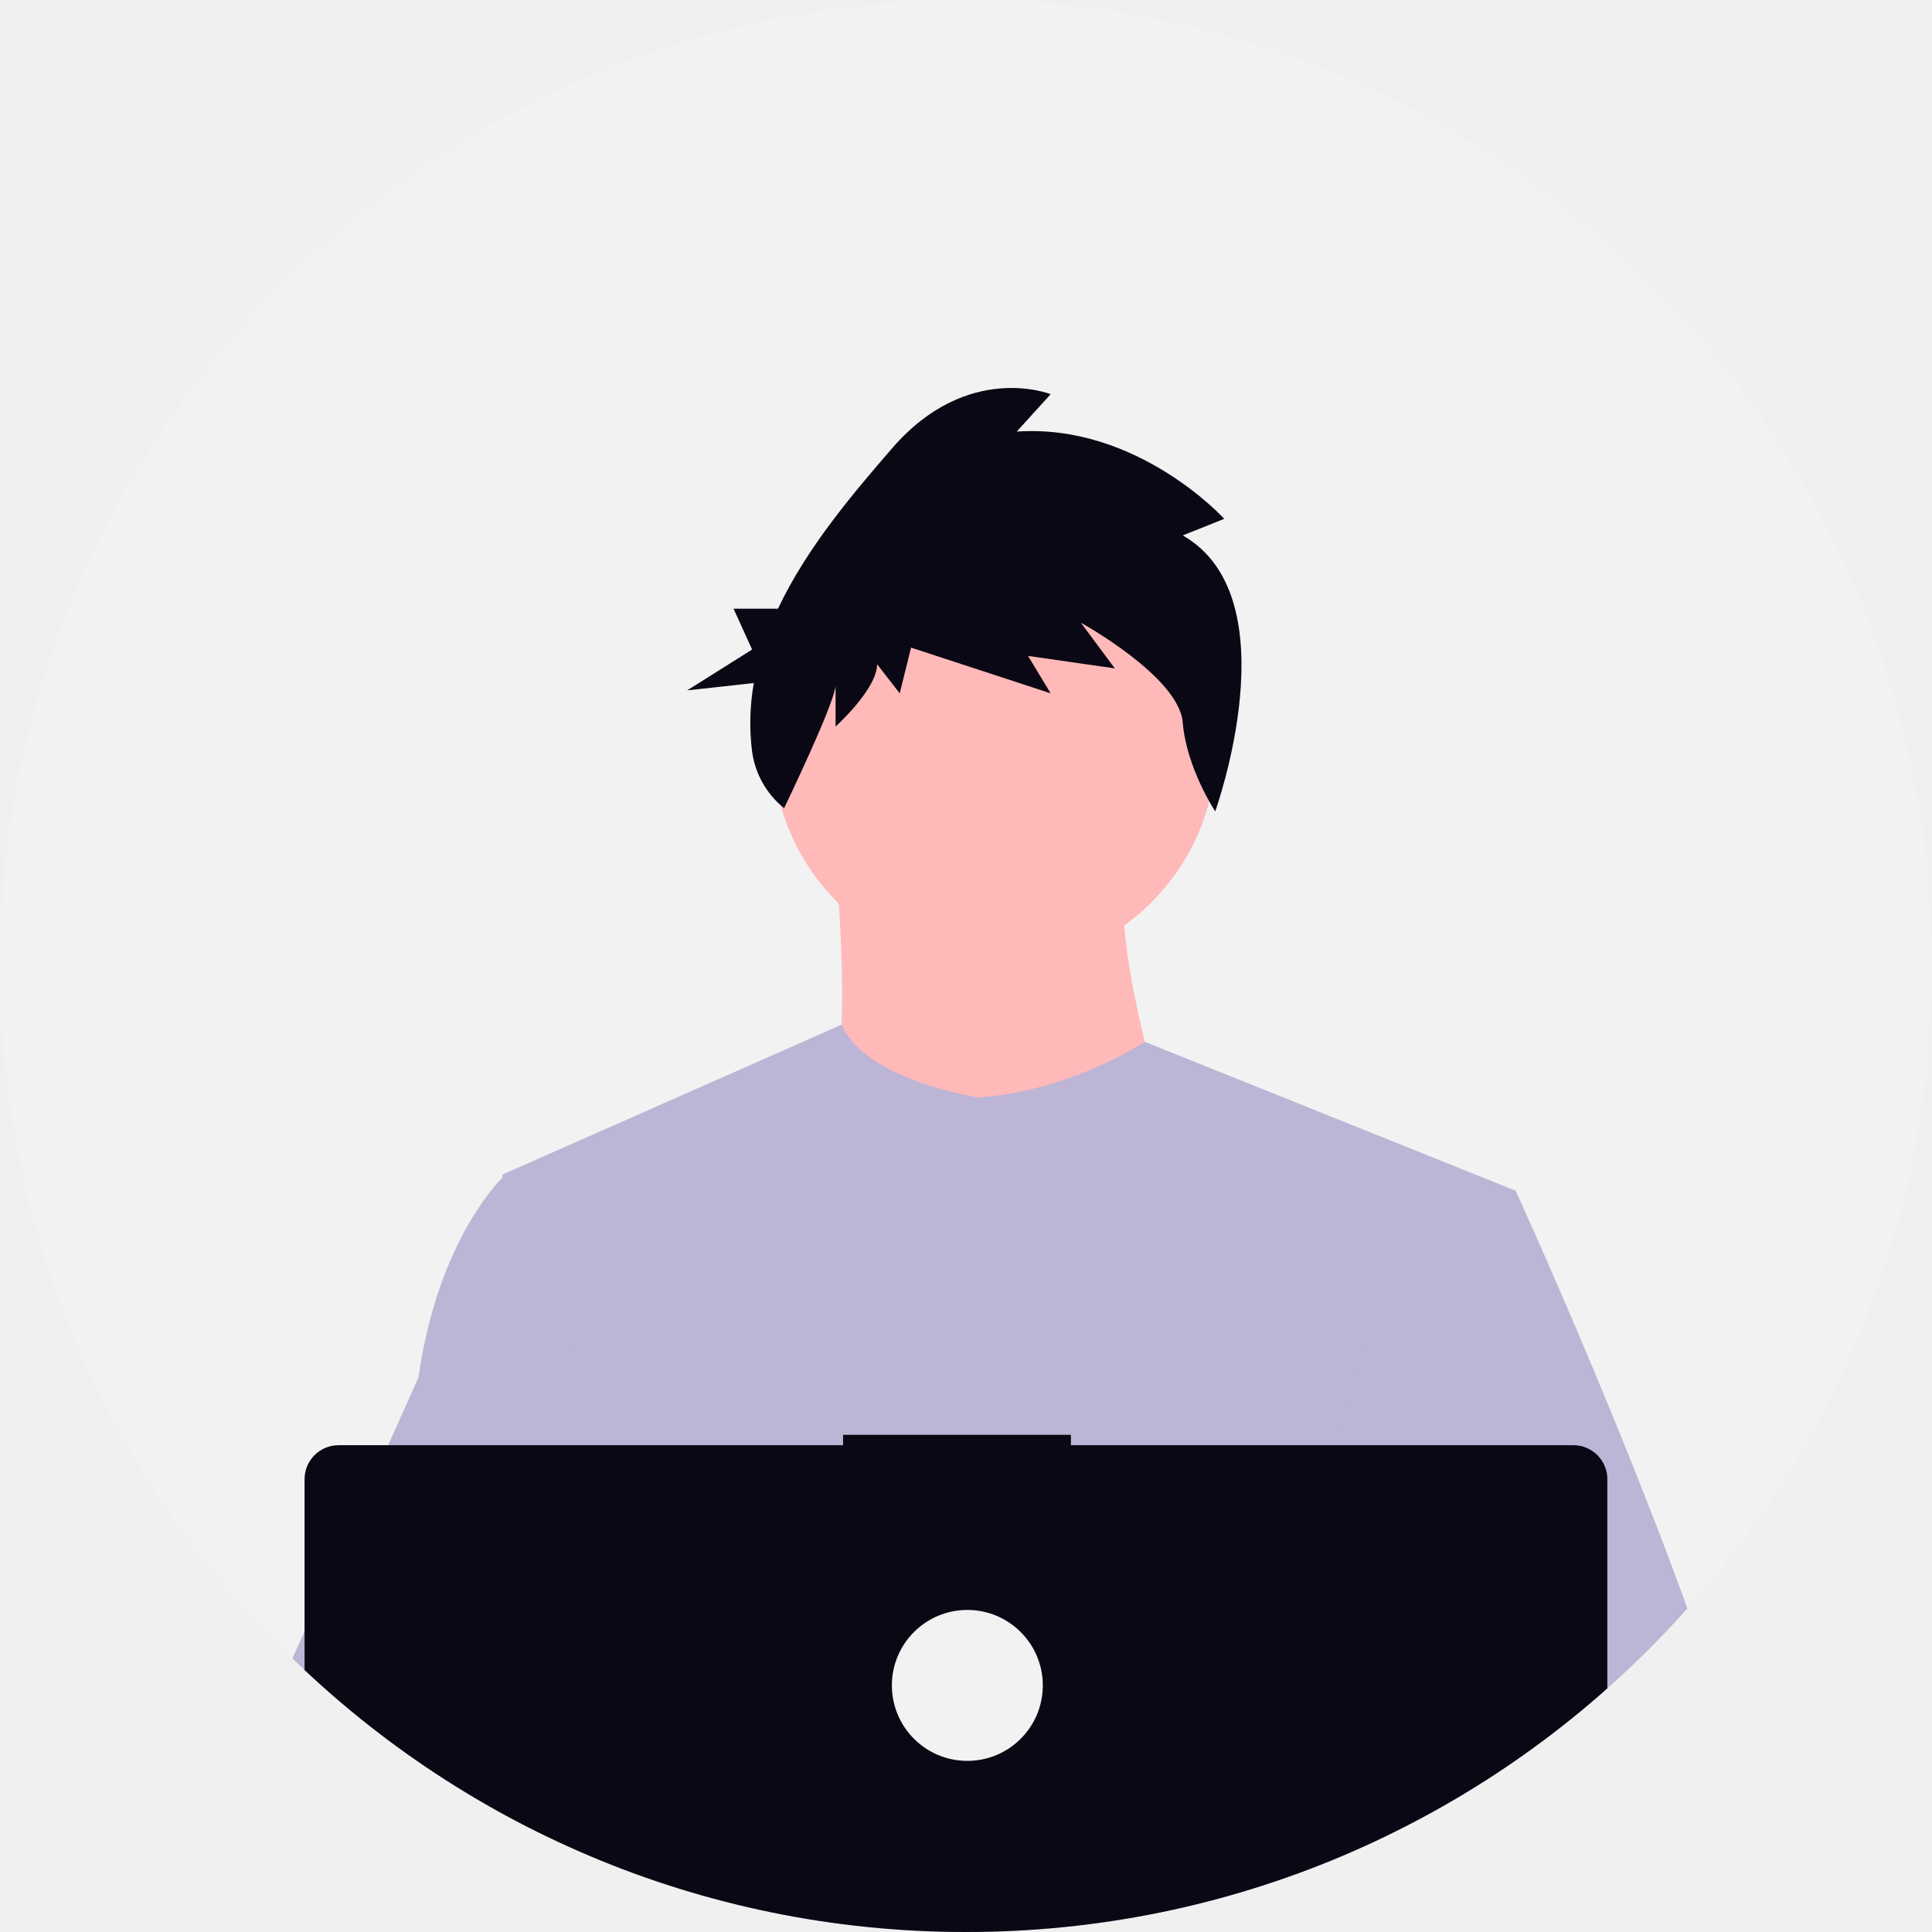
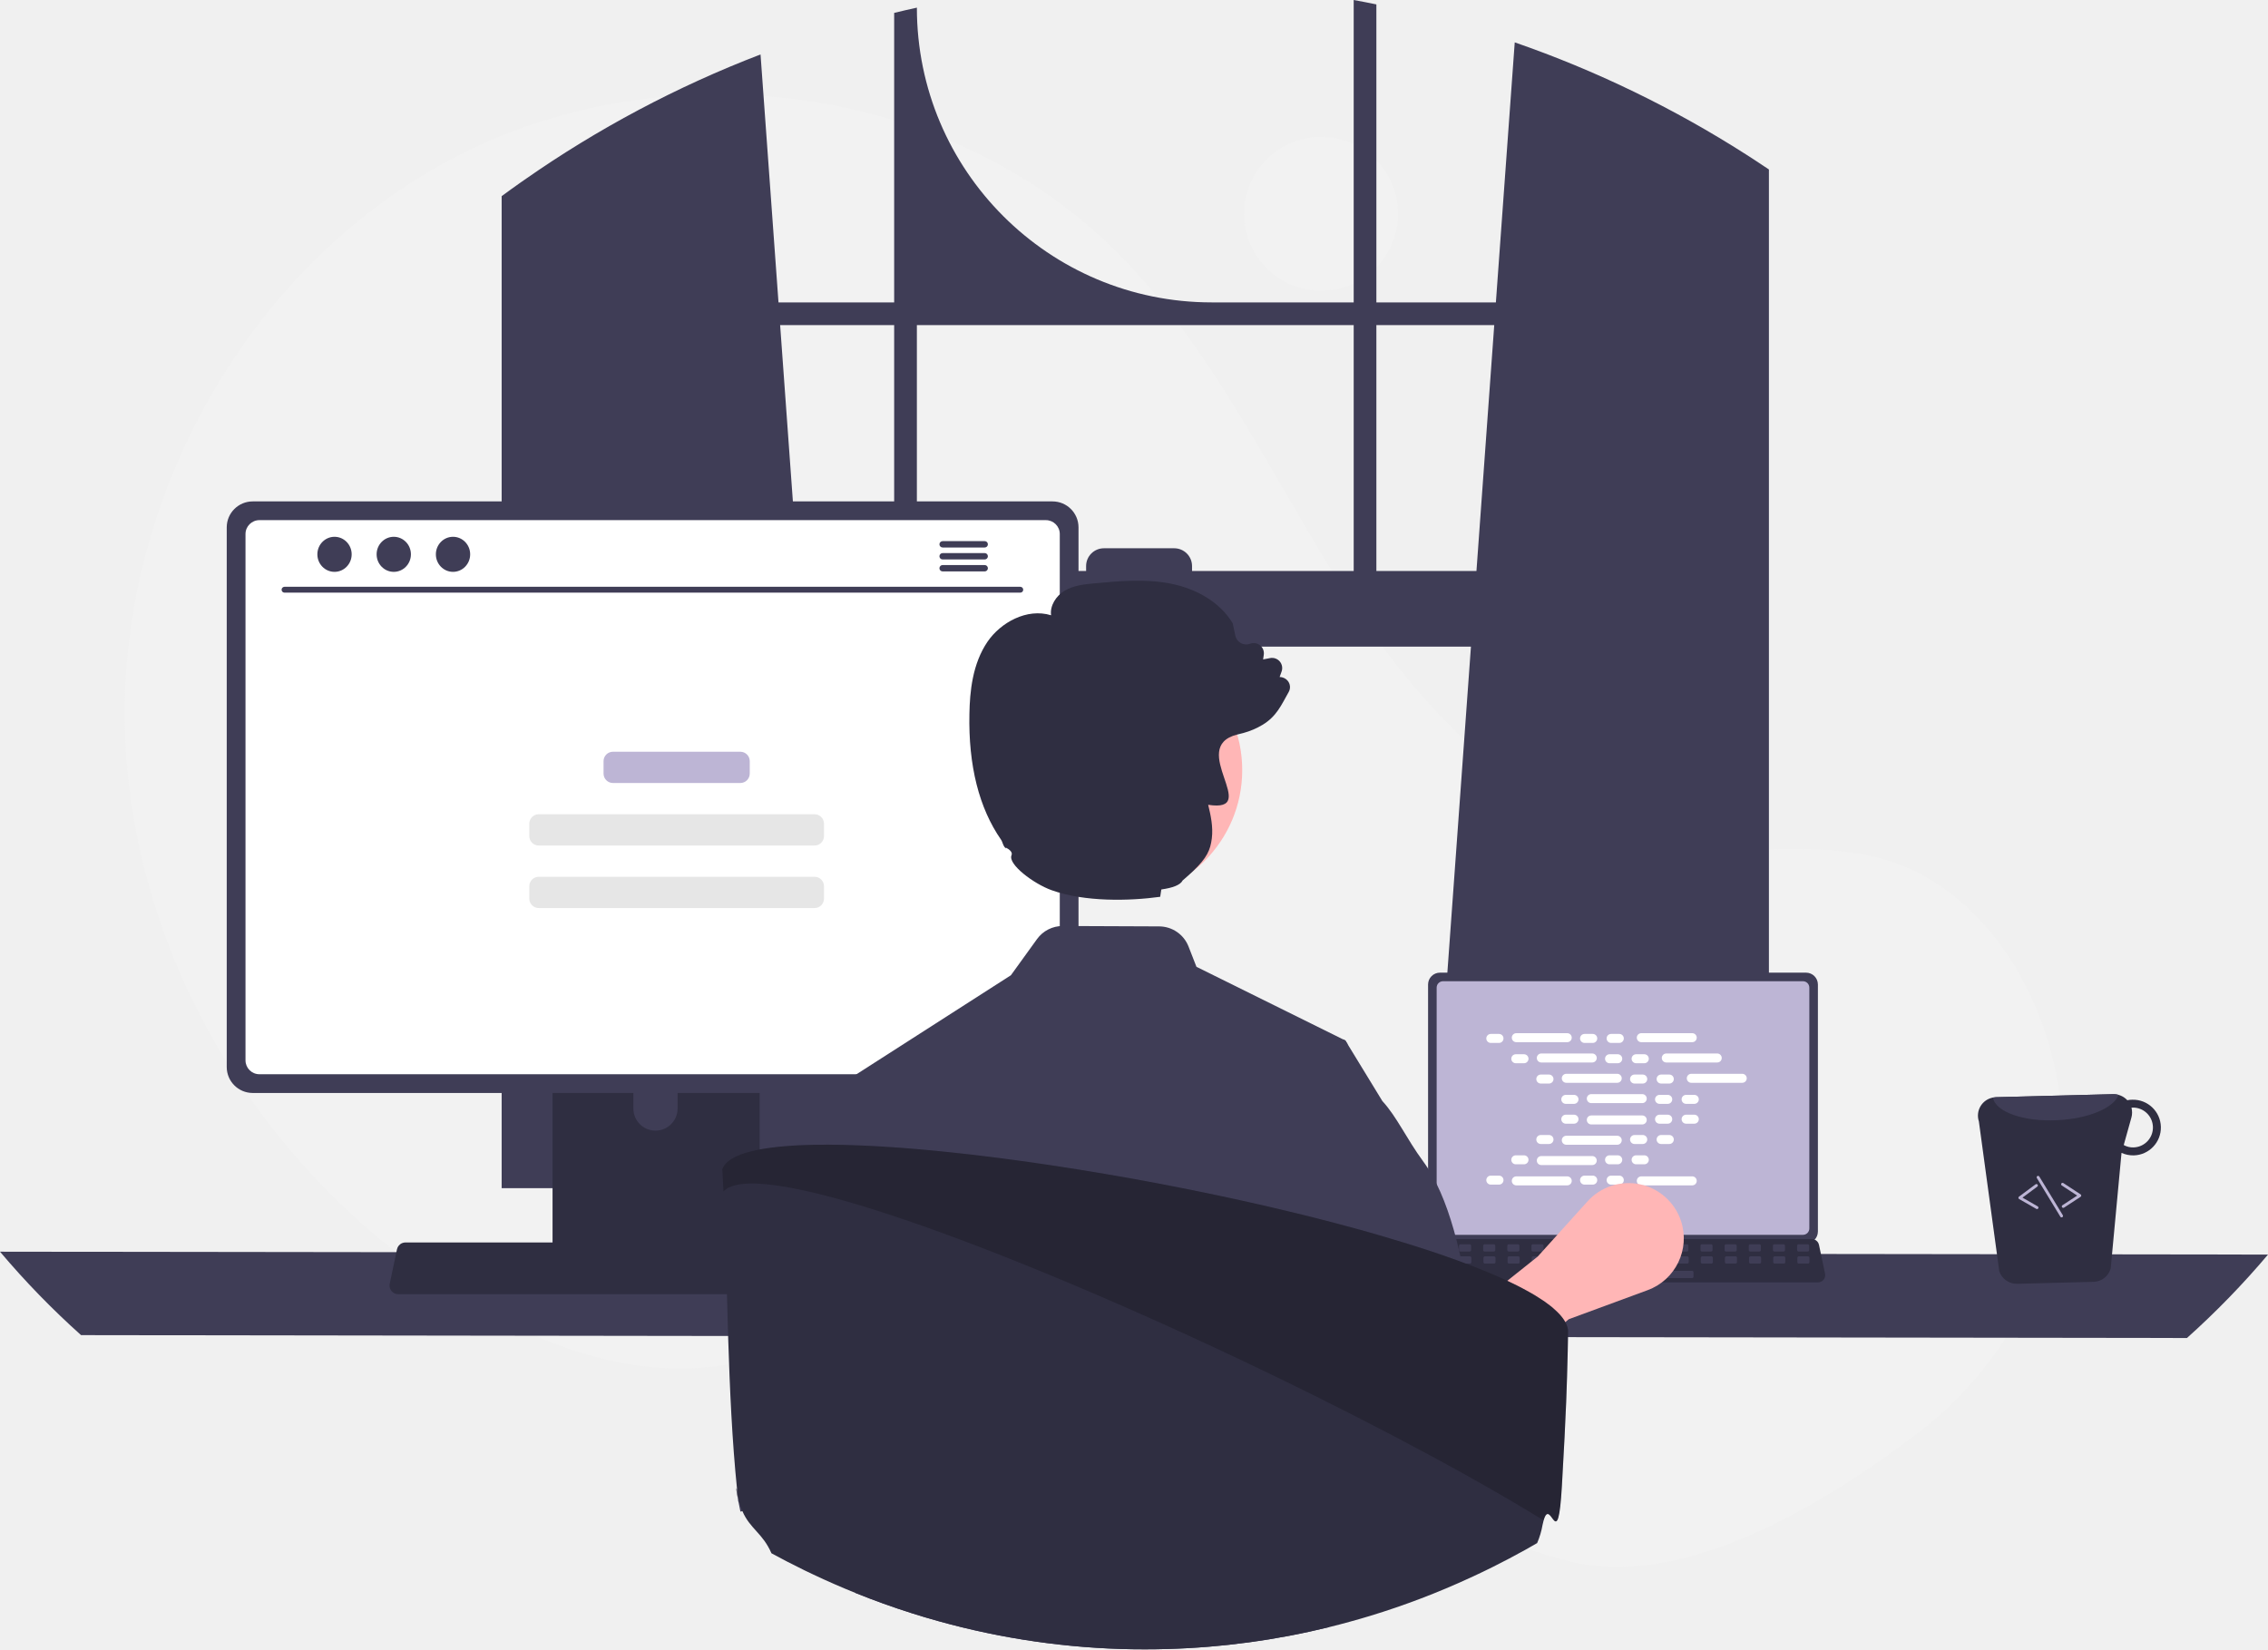
- <svg xmlns="http://www.w3.org/2000/svg" width="640" height="640" viewBox="0 0 640 640" role="img" artist="Katerina Limpitsouni" source="https://undraw.co/">
-   <defs>
-     <clipPath id="a-334">
-       <circle cx="320" cy="320" r="320" transform="translate(626 151)" fill="none" stroke="#707070" stroke-width="1" />
-     </clipPath>
-   </defs>
-   <g transform="translate(-626 -151)">
-     <circle cx="320" cy="320" r="320" transform="translate(626 151)" fill="#f2f2f2" />
-     <g clip-path="url(#a-334)">
-       <path d="M581.722,260.562S595.577,365,574.262,376.728s126.823,12.789,126.823,12.789-33.038-90.588-18.118-118.3Z" transform="translate(318.813 155.394)" fill="#ffb9b9" />
-       <circle cx="73.536" cy="73.536" r="73.536" transform="translate(881.887 324.39)" fill="#ffb9b9" />
-       <path d="M809.257,390.045l-12.32,56.1-26.05,118.69-.78,6.5-8.99,75.25-5.98,49.99-4.01,33.58c-24.38,12.53-42.05,21.18-42.05,21.18s-1.52-7.62-3.97-17.37c-17.11,5.13-48.77,13.64-75.6,15.34,9.77,10.89-141.12-266.12-146.91-303.16-4.66-29.81-8.16-55-8.9-60.36-.1-.7-.15-1.06-.15-1.06l112.43-49.68c7.99,18.53,45.3,24.1,45.3,24.1,30.91-2.13,55.14-18.43,55.14-18.43Z" transform="translate(318.813 155.394)" fill="#BDB5D5" />
-       <path d="M720.129,154.235l13.749-5.5s-28.749-31.651-68.747-28.9l11.25-12.385s-27.5-11.009-52.5,17.89c-13.141,15.191-28.346,33.048-37.825,53.163H571.33l6.146,13.532-21.509,13.532,22.077-2.431a75.616,75.616,0,0,0-.6,22.445,29.041,29.041,0,0,0,10.634,19h0s17.052-35.3,17.052-40.8v13.761S618.88,205.157,618.88,196.9l7.5,9.633,3.75-15.137,46.248,15.137-7.5-12.385,28.749,4.128-11.25-15.137s32.5,17.89,33.749,33.027,10.762,29.481,10.762,29.481S756.378,174.877,720.129,154.235Z" transform="translate(297.666 174.133)" fill="#090814" />
-       <path d="M889.187,647.955c-7.49,8.12-26.05,20.35-48.55,33.59-8.37,4.92-17.28,9.99-26.37,15.03-21.69,12.03-44.4,23.95-63.14,33.58-24.38,12.53-42.05,21.18-42.05,21.18s-1.52-7.62-3.97-17.37c-3.28-13.05-8.22-29.92-13.37-37.39-.18-.26-.36-.5-.54-.74-1.5-1.97-3.01-3.12-4.5-3.12l74.42-46.13,32.16-19.94-23.17-55.31-29.06-69.38,17.54-55.81,17.63-56.1h33.04s10.94,23.88,24.93,57.18c2.09,4.98,4.25,10.17,6.45,15.53C869.417,532.755,905.3,630.5,889.187,647.955Z" transform="translate(318.813 155.394)" fill="#BDB5D5" />
-       <path d="M556.677,695.915a47.792,47.792,0,0,0-8.1.66c-22.99,3.95-29.77,24.76-31.7,38.7a71.847,71.847,0,0,0-.7,12.86l-20.31-15.62-7.4-5.69c-17.81-6.21-33.68-17.24-47.44-30.25a238.478,238.478,0,0,1-31.95-37.89,334.144,334.144,0,0,1-24.72-42.4,31.184,31.184,0,0,1-.43-26.45l25.15-56.05,36.76-81.92q.4-2.925.89-5.72c7.29-41.8,26.82-60.36,26.82-60.36h14.92l9.98,60.36,12.4,74.99-8.69,28.34-20.08,65.45,19.19,20.84Z" transform="translate(318.813 155.394)" fill="#BDB5D5" />
-       <path d="M828.381,510.145H661.938v-3.431H586.466v3.431H419.337A11.259,11.259,0,0,0,408.079,521.4V749.315a11.259,11.259,0,0,0,11.259,11.259H828.381a11.259,11.259,0,0,0,11.259-11.259V521.4a11.259,11.259,0,0,0-11.259-11.259Z" transform="translate(318.813 119.599)" fill="#090814" />
-       <circle cx="25" cy="25" r="25" transform="translate(921.445 684.314)" fill="#f2f2f2" />
-     </g>
-   </g>
+ <svg xmlns="http://www.w3.org/2000/svg" width="786.82" height="572.258" viewBox="0 0 786.82 572.258" role="img" artist="Katerina Limpitsouni" source="https://undraw.co/">
+   <circle cx="458.321" cy="74.182" r="26.701" fill="#f2f2f2" />
+   <path d="M872.038,661.023c39.688-30.229,58.644-81.025,46.776-129.482q-.442-1.806-.934-3.604c-7.867-28.763-27.332-56.101-55.7-65.291-23.82-7.717-49.82-1.783-74.669-4.851-48.781-6.024-86.601-45.494-113.211-86.819-26.611-41.325-47.062-87.583-82.422-121.724-58.285-56.275-153.362-68.391-225.627-31.76C293.987,254.121,247.955,335.391,249.918,416.386c1.963,80.995,50.046,158.432,119.875,199.517,25.652,15.093,55.321,25.785,84.848,22.044,25.62-3.246,48.899-17.013,74.399-21.1,40.091-6.426,79.927,11.701,114.603,32.824,34.676,21.123,68.17,46.16,107.574,55.952C789.478,715.131,836.881,687.801,872.038,661.023Z" transform="translate(-206.59 -163.8711)" fill="#f2f2f2" />
+   <path d="M815.016,219.191c-.87-.58-1.75-1.13-2.62-1.69a380.24,380.24,0,0,0-80.31-38.93l-6.54,90.22h-41.46v-103.39c-2.61-.54-5.24-1.05-7.87-1.53v104.92H626.946A102.27,102.27,0,0,1,524.676,166.521v-0c-2.64.57-5.26,1.18-7.88,1.83v100.44h-40.13l-6.23-86.03a380.858,380.858,0,0,0-81.94,43.53c-.44.3-.88.61-1.31.91-2.21,1.55-4.39,3.13-6.56,4.73v344.19h118.27l-2.09-28.95-11.5-158.95h231.59l-11.5,158.95-2.09,28.95h116.96v-353.45Q817.656,220.901,815.016,219.191Zm-298.22,142.78h-33.39l-6.17-85.3h39.56Zm159.42,0h-56.08v-1.69a6.18,6.18,0,0,0-6.19-6.18h-24.38a6.178,6.178,0,0,0-6.18,6.18v1.69h-58.71v-85.3h151.54Zm7.87,0v-85.3h40.89l-6.17,85.3Z" transform="translate(-206.59 -163.8711)" fill="#3f3d56" />
+   <path d="M206.59,598.162a289.003,289.003,0,0,0,28.12,28.95l730.58,1a289.003,289.003,0,0,0,28.12-28.95Z" transform="translate(-206.59 -163.8711)" fill="#3f3d56" />
+   <path d="M702.02,505.462v85.704a4.122,4.122,0,0,0,4.119,4.119H833.143a4.122,4.122,0,0,0,4.119-4.119v-85.704a4.124,4.124,0,0,0-4.119-4.115H706.139A4.124,4.124,0,0,0,702.02,505.462Z" transform="translate(-206.59 -163.8711)" fill="#3f3d56" />
+   <path d="M704.999,506.529V590.109a2.205,2.205,0,0,0,2.201,2.201H832.086a2.205,2.205,0,0,0,2.201-2.201V506.529a2.206,2.206,0,0,0-2.201-2.206H707.201A2.206,2.206,0,0,0,704.999,506.529Z" transform="translate(-206.59 -163.8711)" fill="#BDB5D5" />
+   <path d="M699.364,607.881a2.47,2.47,0,0,0,1.943.93H837.299a2.502,2.502,0,0,0,2.446-3.016l-2.111-10.027a2.507,2.507,0,0,0-1.558-1.818,2.425,2.425,0,0,0-.888-.168H703.41a2.424,2.424,0,0,0-.888.168,2.507,2.507,0,0,0-1.558,1.818l-2.111,10.027A2.501,2.501,0,0,0,699.364,607.881Z" transform="translate(-206.59 -163.8711)" fill="#2f2e41" />
+   <rect x="830.034" y="595.588" width="4.188" height="2.513" rx="0.488" transform="translate(1457.666 1029.819) rotate(-180)" fill="#3f3d56" />
+   <rect x="821.657" y="595.588" width="4.188" height="2.513" rx="0.488" transform="translate(1440.912 1029.819) rotate(-180)" fill="#3f3d56" />
+   <rect x="813.28" y="595.588" width="4.188" height="2.513" rx="0.488" transform="translate(1424.158 1029.819) rotate(-180)" fill="#3f3d56" />
+   <rect x="804.903" y="595.588" width="4.188" height="2.513" rx="0.488" transform="translate(1407.404 1029.819) rotate(-180)" fill="#3f3d56" />
+   <rect x="796.526" y="595.588" width="4.188" height="2.513" rx="0.488" transform="translate(1390.65 1029.819) rotate(-180)" fill="#3f3d56" />
+   <rect x="788.149" y="595.588" width="4.188" height="2.513" rx="0.488" transform="translate(1373.896 1029.819) rotate(-180)" fill="#3f3d56" />
+   <rect x="779.772" y="595.588" width="4.188" height="2.513" rx="0.488" transform="translate(1357.142 1029.819) rotate(-180)" fill="#3f3d56" />
+   <rect x="771.395" y="595.588" width="4.188" height="2.513" rx="0.488" transform="translate(1340.388 1029.819) rotate(-180)" fill="#3f3d56" />
+   <rect x="763.018" y="595.588" width="4.188" height="2.513" rx="0.488" transform="translate(1323.634 1029.819) rotate(-180)" fill="#3f3d56" />
+   <rect x="754.641" y="595.588" width="4.188" height="2.513" rx="0.488" transform="translate(1306.88 1029.819) rotate(-180)" fill="#3f3d56" />
+   <rect x="746.264" y="595.588" width="4.188" height="2.513" rx="0.488" transform="translate(1290.126 1029.819) rotate(-180)" fill="#3f3d56" />
+   <rect x="737.887" y="595.588" width="4.188" height="2.513" rx="0.488" transform="translate(1273.372 1029.819) rotate(-180)" fill="#3f3d56" />
+   <rect x="729.51" y="595.588" width="4.188" height="2.513" rx="0.488" transform="translate(1256.618 1029.819) rotate(-180)" fill="#3f3d56" />
+   <rect x="721.133" y="595.588" width="4.188" height="2.513" rx="0.488" transform="translate(1239.865 1029.819) rotate(-180)" fill="#3f3d56" />
+   <rect x="712.756" y="595.588" width="4.188" height="2.513" rx="0.488" transform="translate(1223.111 1029.819) rotate(-180)" fill="#3f3d56" />
+   <rect x="704.379" y="595.588" width="4.188" height="2.513" rx="0.488" transform="translate(1206.357 1029.819) rotate(-180)" fill="#3f3d56" />
+   <rect x="830.133" y="599.777" width="4.188" height="2.513" rx="0.488" transform="translate(1457.864 1038.196) rotate(-180)" fill="#3f3d56" />
+   <rect x="821.756" y="599.777" width="4.188" height="2.513" rx="0.488" transform="translate(1441.11 1038.196) rotate(-180)" fill="#3f3d56" />
+   <rect x="813.379" y="599.777" width="4.188" height="2.513" rx="0.488" transform="translate(1424.356 1038.196) rotate(-180)" fill="#3f3d56" />
+   <rect x="805.002" y="599.777" width="4.188" height="2.513" rx="0.488" transform="translate(1407.602 1038.196) rotate(-180)" fill="#3f3d56" />
+   <rect x="796.625" y="599.777" width="4.188" height="2.513" rx="0.488" transform="translate(1390.848 1038.196) rotate(-180)" fill="#3f3d56" />
+   <rect x="788.248" y="599.777" width="4.188" height="2.513" rx="0.488" transform="translate(1374.094 1038.196) rotate(-180)" fill="#3f3d56" />
+   <rect x="779.871" y="599.777" width="4.188" height="2.513" rx="0.488" transform="translate(1357.34 1038.196) rotate(-180)" fill="#3f3d56" />
+   <rect x="771.494" y="599.777" width="4.188" height="2.513" rx="0.488" transform="translate(1340.586 1038.196) rotate(-180)" fill="#3f3d56" />
+   <rect x="763.117" y="599.777" width="4.188" height="2.513" rx="0.488" transform="translate(1323.832 1038.196) rotate(-180)" fill="#3f3d56" />
+   <rect x="754.74" y="599.777" width="4.188" height="2.513" rx="0.488" transform="translate(1307.078 1038.196) rotate(-180)" fill="#3f3d56" />
+   <rect x="746.363" y="599.777" width="4.188" height="2.513" rx="0.488" transform="translate(1290.324 1038.196) rotate(-180)" fill="#3f3d56" />
+   <rect x="737.986" y="599.777" width="4.188" height="2.513" rx="0.488" transform="translate(1273.57 1038.196) rotate(-180)" fill="#3f3d56" />
+   <rect x="729.609" y="599.777" width="4.188" height="2.513" rx="0.488" transform="translate(1256.816 1038.196) rotate(-180)" fill="#3f3d56" />
+   <rect x="721.232" y="599.777" width="4.188" height="2.513" rx="0.488" transform="translate(1240.062 1038.196) rotate(-180)" fill="#3f3d56" />
+   <rect x="712.855" y="599.777" width="4.188" height="2.513" rx="0.488" transform="translate(1223.309 1038.196) rotate(-180)" fill="#3f3d56" />
+   <rect x="704.478" y="599.777" width="4.188" height="2.513" rx="0.488" transform="translate(1206.555 1038.196) rotate(-180)" fill="#3f3d56" />
+   <rect x="760.604" y="604.803" width="33.508" height="2.513" rx="0.488" transform="translate(1348.126 1048.248) rotate(-180)" fill="#3f3d56" />
+   <rect x="515.631" y="358.737" width="5.966" height="3.122" rx="1.561" fill="#fff" />
+   <rect x="548.154" y="358.737" width="5.966" height="3.122" rx="1.561" fill="#fff" />
+   <rect x="557.369" y="358.737" width="5.966" height="3.122" rx="1.561" fill="#fff" />
+   <rect x="524.477" y="358.477" width="20.796" height="3.122" rx="1.561" fill="#fff" />
+   <rect x="567.841" y="358.477" width="20.796" height="3.122" rx="1.561" fill="#fff" />
+   <rect x="524.304" y="365.784" width="5.966" height="3.122" rx="1.561" fill="#fff" />
+   <rect x="556.827" y="365.784" width="5.966" height="3.122" rx="1.561" fill="#fff" />
+   <rect x="566.042" y="365.784" width="5.966" height="3.122" rx="1.561" fill="#fff" />
+   <rect x="533.15" y="365.523" width="20.796" height="3.122" rx="1.561" fill="#fff" />
+   <rect x="576.514" y="365.523" width="20.796" height="3.122" rx="1.561" fill="#fff" />
+   <rect x="532.977" y="372.83" width="5.966" height="3.122" rx="1.561" fill="#fff" />
+   <rect x="565.5" y="372.83" width="5.966" height="3.122" rx="1.561" fill="#fff" />
+   <rect x="574.715" y="372.83" width="5.966" height="3.122" rx="1.561" fill="#fff" />
+   <rect x="541.823" y="372.57" width="20.796" height="3.122" rx="1.561" fill="#fff" />
+   <rect x="585.187" y="372.57" width="20.796" height="3.122" rx="1.561" fill="#fff" />
+   <rect x="541.649" y="379.877" width="5.966" height="3.122" rx="1.561" fill="#fff" />
+   <rect x="574.172" y="379.877" width="5.966" height="3.122" rx="1.561" fill="#fff" />
+   <rect x="583.387" y="379.877" width="5.966" height="3.122" rx="1.561" fill="#fff" />
+   <rect x="550.496" y="379.617" width="20.796" height="3.122" rx="1.561" fill="#fff" />
+   <rect x="548.154" y="407.898" width="5.966" height="3.122" rx="1.561" fill="#fff" />
+   <rect x="557.369" y="407.898" width="5.966" height="3.122" rx="1.561" fill="#fff" />
+   <rect x="567.841" y="408.158" width="20.796" height="3.122" rx="1.561" fill="#fff" />
+   <rect x="515.631" y="407.898" width="5.966" height="3.122" rx="1.561" fill="#fff" />
+   <rect x="524.477" y="408.158" width="20.796" height="3.122" rx="1.561" fill="#fff" />
+   <rect x="524.304" y="400.851" width="5.966" height="3.122" rx="1.561" fill="#fff" />
+   <rect x="556.827" y="400.851" width="5.966" height="3.122" rx="1.561" fill="#fff" />
+   <rect x="566.042" y="400.851" width="5.966" height="3.122" rx="1.561" fill="#fff" />
+   <rect x="533.15" y="401.111" width="20.796" height="3.122" rx="1.561" fill="#fff" />
+   <rect x="532.977" y="393.804" width="5.966" height="3.122" rx="1.561" fill="#fff" />
+   <rect x="565.5" y="393.804" width="5.966" height="3.122" rx="1.561" fill="#fff" />
+   <rect x="574.715" y="393.804" width="5.966" height="3.122" rx="1.561" fill="#fff" />
+   <rect x="541.823" y="394.064" width="20.796" height="3.122" rx="1.561" fill="#fff" />
+   <rect x="541.649" y="386.758" width="5.966" height="3.122" rx="1.561" fill="#fff" />
+   <rect x="574.172" y="386.758" width="5.966" height="3.122" rx="1.561" fill="#fff" />
+   <rect x="583.387" y="386.758" width="5.966" height="3.122" rx="1.561" fill="#fff" />
+   <rect x="550.496" y="387.018" width="20.796" height="3.122" rx="1.561" fill="#fff" />
+   <path d="M711.507,654.353l-13.35-21.102,41.902-33.403,17.295-19.161a19.161,19.161,0,0,1,32.418,6.828h0a19.161,19.161,0,0,1-11.57,23.991l-27.349,10.075Z" transform="translate(-206.59 -163.8711)" fill="#ffb6b6" />
+   <path d="M398.28,501.352v102.56h71.85v-102.56a3.448,3.448,0,0,0-2.43-3.3,3.175,3.175,0,0,0-1.03-.16H401.75A3.463,3.463,0,0,0,398.28,501.352Zm28.04,35.24a7.67,7.67,0,0,1,15.34,0v11.9a7.67,7.67,0,0,1-15.34,0Z" transform="translate(-206.59 -163.8711)" fill="#2f2e41" />
+   <path d="M398.06,600.632v9.89a1.946,1.946,0,0,0,1.93,1.94h68.43a1.94,1.94,0,0,0,1.93-1.94v-9.89Z" transform="translate(-206.59 -163.8711)" fill="#3f3d56" />
+   <path d="M285.25,346.832V534.092a9.007,9.007,0,0,0,9,9h277.5a9.007,9.007,0,0,0,9-9V346.832a9.011,9.011,0,0,0-9-8.99H294.25A9.012,9.012,0,0,0,285.25,346.832Z" transform="translate(-206.59 -163.8711)" fill="#3f3d56" />
+   <path d="M291.76,349.162v182.62a4.818,4.818,0,0,0,4.81,4.81H569.44a4.818,4.818,0,0,0,4.81-4.81v-182.62a4.82,4.82,0,0,0-4.81-4.82H296.57A4.821,4.821,0,0,0,291.76,349.162Z" transform="translate(-206.59 -163.8711)" fill="#fff" />
+   <path d="M342.4,611.792a2.948,2.948,0,0,0,2.32,1.11h162.34a2.987,2.987,0,0,0,2.92-3.6l-2.52-11.97a2.993,2.993,0,0,0-1.86-2.17,2.895,2.895,0,0,0-1.06-.2H347.23a2.894,2.894,0,0,0-1.06.2,2.992,2.992,0,0,0-1.86,2.17l-2.52,11.97A2.985,2.985,0,0,0,342.4,611.792Z" transform="translate(-206.59 -163.8711)" fill="#2f2e41" />
+   <path d="M560.585,369.499H305.261a1.016,1.016,0,0,1,0-2.031H560.585a1.016,1.016,0,0,1,0,2.031Z" transform="translate(-206.59 -163.8711)" fill="#3f3d56" />
+   <ellipse cx="116.051" cy="192.33" rx="5.95" ry="6.083" fill="#3f3d56" />
+   <ellipse cx="136.607" cy="192.33" rx="5.95" ry="6.083" fill="#3f3d56" />
+   <ellipse cx="157.163" cy="192.33" rx="5.95" ry="6.083" fill="#3f3d56" />
+   <path d="M548.206,351.622h-14.6a1.105,1.105,0,0,0,0,2.21h14.6a1.105,1.105,0,0,0,0-2.21Z" transform="translate(-206.59 -163.8711)" fill="#3f3d56" />
+   <path d="M548.206,355.772h-14.6a1.105,1.105,0,0,0,0,2.21h14.6a1.105,1.105,0,0,0,0-2.21Z" transform="translate(-206.59 -163.8711)" fill="#3f3d56" />
+   <path d="M548.206,359.922h-14.6a1.105,1.105,0,0,0,0,2.21h14.6a1.105,1.105,0,0,0,0-2.21Z" transform="translate(-206.59 -163.8711)" fill="#3f3d56" />
+   <path d="M900.186,604.972a6.416,6.416,0,0,0,6.183,4.331l26.492-.682a6.329,6.329,0,0,0,5.981-4.657l3.749-40.087a9.794,9.794,0,0,0,4.238.871,9.661,9.661,0,1,0-.485-19.317,8.184,8.184,0,0,0-1.736.181,6.548,6.548,0,0,0-4.874-2.103l-40.751,1.052a5.853,5.853,0,0,0-1.005.125,6.365,6.365,0,0,0-4.873,8.265Zm43.173-43.817,2.668-9.553a6.506,6.506,0,0,0,.02-3.375c.129-0.0.244-.062.373-.062a6.91,6.91,0,0,1,.324,13.817A6.505,6.505,0,0,1,943.359,561.156Z" transform="translate(-206.59 -163.8711)" fill="#2f2e41" />
+   <path d="M897.978,544.686c.868,4.964,10.629,8.454,22.366,7.847,10.793-.497,19.617-4.287,21.234-8.778a6.025,6.025,0,0,0-1.844-.246l-40.751,1.052A5.853,5.853,0,0,0,897.978,544.686Z" transform="translate(-206.59 -163.8711)" fill="#3f3d56" />
+   <path d="M922.494,582.944a.497.497,0,0,0,.151-.066l5.753-3.766a.499.499,0,0,0,0-.836l-5.98-3.917a.5.5,0,1,0-.548.836l5.341,3.498-5.114,3.348a.5.5,0,0,0,.396.903Z" transform="translate(-206.59 -163.8711)" fill="#BDB5D5" />
+   <path d="M913.408,583.363a.5.5,0,0,0,.126-.918l-5.303-3.04,5.126-3.807a.5.5,0,1,0-.596-.802l-5.739,4.263a.5.5,0,0,0,.049.835l5.965,3.42A.5.5,0,0,0,913.408,583.363Z" transform="translate(-206.59 -163.8711)" fill="#BDB5D5" />
+   <path d="M921.922,586.244a.482.482,0,0,0,.137-.058.5.5,0,0,0,.168-.687l-8.155-13.408a.5.5,0,0,0-.854.521l8.155,13.408A.5.5,0,0,0,921.922,586.244Z" transform="translate(-206.59 -163.8711)" fill="#BDB5D5" />
+   <rect x="209.385" y="260.827" width="50.719" height="10.846" rx="3.264" fill="#BDB5D5" />
+   <rect x="183.626" y="282.519" width="102.236" height="10.846" rx="3.264" fill="#e6e6e6" />
+   <rect x="183.626" y="304.21" width="102.236" height="10.846" rx="3.264" fill="#e6e6e6" />
+   <path d="M497.301,540.717l.217.684.011.023,6.525,19.838,7.506,22.861,14.123,42.961.137,6.673v.023l1.049,53.684-2.909,7.278,3.274,11.932s-1.506-18.037-9.582-7.679c-4.574,5.886-9.925,11.91-14.317,17.556q9.6,3.884,19.507,7.027c1.426.456,2.863.89,4.301,1.323q.462.137.924.274a266.863,266.863,0,0,0,67.351,10.826c1.186.034,2.35.057,3.479.08.399.011.787.023,1.175.023,1.278.011,2.544.023,3.822.023q3.867,0,7.7-.114a266.853,266.853,0,0,0,56.091-7.586c-.125-7.586-.468-16.45-.958-25.918-.228-4.643-5.35-9.674-5.658-14.533-.217-3.65,4.381-7.084,4.141-10.792-1.551-22.827-3.491-14.064-4.928-30.229q-.222-2.379-.411-4.552c-.924-10.381-1.563-16.872-1.563-16.872l6.137-38.683,9.639-60.734-.742-1.221-.833-.411-50.844-25.165-2.761-7.073a10.979,10.979,0,0,0-10.141-6.947l-33.493-.137a10.931,10.931,0,0,0-8.909,4.529l-9.069,12.56Z" transform="translate(-206.59 -163.8711)" fill="#3f3d56" />
+   <path d="M533.407,617.525,525.82,633.758l-5.179,11.088-8.909,46.646-4.46,4.734L503.45,679.467l-39.998,8.881c-1.312-7.29-.351.247-1.161-7.75.228-.228.468-.456.707-.685.639-.593,1.175-1.152,1.164-1.688-.456-27.584.913-74.526,12.343-102.966a60.053,60.053,0,0,1,7.027-13.107c.228-.308.445-.616.662-.924,5.27-7.381,8.601-14.647,13.324-19.815v-.011a.53.53,0,0,0,.08-.08.157.157,0,0,0,.046-.034l32.443-17.203,1.392,39.105.992,28.109Z" transform="translate(-206.59 -163.8711)" fill="#3f3d56" />
+   <path d="M650.391,622.135l9.476,20.275,3.307,7.061,8.907,46.642,4.446,4.723,3.83-16.755,1.8-.369,32.459-6.722,9.461,30.046a17.984,17.984,0,0,0-3.261-22.506c-.646-.585-1.184-1.154-1.169-1.692.538-32.443-1.446-91.684-19.367-116.066-5.692-7.738-9.107-15.445-14.076-20.829-.015-.015-.015-.031-.031-.031L674.081,526.114l-.738-1.215-.831-.415Z" transform="translate(-206.59 -163.8711)" fill="#3f3d56" />
+   <circle id="a657ec4b-47ce-4d2a-9c58-81a811696ca9" data-name="Ellipse 5" cx="386.397" cy="267.201" r="44.558" fill="#ffb6b6" />
+   <path d="M653.212,399.948a3.759,3.759,0,0,0-2.69-1.19l.67-1.86a3.528,3.528,0,0,0-3.96-4.7l-2.44.47.23-1.63a3.534,3.534,0,0,0-4.73-3.82,3.766,3.766,0,0,1-3.24-.23,3.846,3.846,0,0,1-1.92-2.61l-.85-4.1-.09-.22c-4.14-6.9-12.1-11.92-21.84-13.76-8.67-1.65-17.56-.81-26.13-.02-3.4.32-7.24.68-10.44,2.64-2.72,1.68-5.02,5.04-4.55,8.43-8.45-2.59-17.51,2.58-22,9.1-5.32,7.76-6.19,17.48-6.33,25.08-.38,17.98,3.33,32.69,11,43.73.56.8.7,2.47,1.81,3.03l-.23-.37c1.24.62,2.5,1.62,2.03,2.69-1.35,3.08,7.62,9.89,13.94,12.14,11.53,4.11,26.86,3.76,37.64,2.28l.38-2.55c3.89-.53,6.63-1.54,7.4-3.12,1.36-1.16,2.52-2.2,3.53-3.16l.01-.01c.02-.02.06-.05.08-.07,4.87-4.67,6-7.33,6.51-11.38.49-3.97-.38-8-1.27-11.63,18.74,2.9-7.38-19.96,10.08-24.38a5.434,5.434,0,0,1,.61-.15c.51-.12,1.02-.24,1.51-.38a26.448,26.448,0,0,0,6.72-2.87c4.88-2.97,6.49-6.91,9.01-11.35A3.427,3.427,0,0,0,653.212,399.948Z" transform="translate(-206.59 -163.8711)" fill="#2f2e41" />
+   <path d="M750.582,625.308c-.01,1.75-.03,4.2-.11,7.23q-.015.63-.03,1.29c-.13,5.57-.26,10.24-.47,15.43-.01.36-.02.71-.04,1.07-.28,7.24-.72,15.67-1.48,29.02-1.41,24.66-3.87,3.39-6.34,12.04-.12.43-.25.94-.37,1.54a27.916,27.916,0,0,1-1.88,6.33c-1.31.78-2.66,1.53-3.99,2.28-3.79,2.11-7.64,4.14-11.52,6.07-2.18,1.08-4.37,2.14-6.57,3.16-.35.16-.69.32-1.03.47a270.887,270.887,0,0,1-34.75,13.26c-2.32.7-4.63,1.38-6.97,2.01-2.44.68-4.88,1.32-7.35,1.92a266.893,266.893,0,0,1-56.09,7.59c-2.55.08-5.12.11-7.7.11-1.28,0-2.54-.01-3.82-.02-.39,0-.78-.01-1.17-.02-1.13-.03-2.3-.05-3.48-.08a266.663,266.663,0,0,1-67.35-10.83l-.93-.27c-1.44-.44-2.87-.87-4.3-1.33q-9.9-3.135-19.51-7.02-7.335-2.955-14.5-6.34a.339.339,0,0,1-.12-.06c-1-.46-2.01-.94-3.01-1.43-.13-.07-.27-.14-.41-.21q-5.595-2.73-11.07-5.72c-3.07-7.05-7.39-8.4-10.07-14.6a25.874,25.874,0,0,1-1.68-5.74c0-.02-.01-.04-.01-.07.28,3.72-1.19-6.6-.01-.04-.01-.12-.02-.25-.03-.4-.03-.36-.07-.8-.13-1.35-3.43-33.49-3.21-71.79-4.7-103.35q-.15-3.06-.31-5.86c-.03-.62-.07-1.23-.11-1.83.07-.18.15-.37.24-.55a1.002,1.002,0,0,1,.07-.15,1.623,1.623,0,0,1,.1-.18c.02-.03.05-.07.07-.1a.917.917,0,0,1,.05-.1c.09-.14.19-.29.3-.43.05-.06.09-.11.14-.16a.808.808,0,0,1,.12-.14.637.637,0,0,1,.11-.13c.04-.04.08-.09.13-.14a.302.302,0,0,1,.08-.08,2.033,2.033,0,0,1,.26-.25,9.624,9.624,0,0,1,1.14-.9c.14-.09.29-.18.43-.28a19.135,19.135,0,0,1,3.17-1.52c.38-.14.76-.27,1.17-.41.15-.04.29-.09.44-.14.22-.07.44-.14.67-.19,1.14-.34,2.37-.63,3.7-.9.16-.03.33-.06.5-.1.24-.05.49-.09.74-.13.34-.06.69-.12,1.04-.18,2.97-.47,6.34-.82,10.06-1.05q.525-.03,1.05-.06c.41-.02.82-.04,1.24-.06.35-.02.71-.03,1.07-.04.35-.02.71-.03,1.08-.04,1.01-.03,2.05-.06,3.11-.08,3.02-.06,6.2-.04,9.54.03,1.55.04,3.13.08,4.75.15.11,0,.21.01.31.01,1.41.05,2.83.11,4.29.19,1.02.05,2.05.1,3.08.16.97.06,1.95.12,2.94.19.77.04,1.54.1,2.32.15.66.05,1.32.1,1.98.14l.9.06c.49.04.98.07,1.48.12,1.1.09,2.2.18,3.32.27,1.11.1,2.24.2,3.37.3s2.27.21,3.41.32c.12.01.23.02.34.03,1.04.11,2.08.21,3.13.32.24.02.49.04.73.07,1.001.101,2.022.218,3.032.326.31.033.618.066.929.1.791.086,1.572.161,2.368.254,1.05.12,2.12.23,3.16.37.81.09,1.62.18,2.43.28,1.27.15,2.56.31,3.85.48.49.06.98.12,1.47.19,3.68.46,7.4.97,11.18,1.5,5.73.81,11.55,1.69,17.41,2.64q8.805,1.425,17.71,3.01c1.5.27,3,.54,4.51.82q1.02.195,2.04.39c1.16.21,2.32.43,3.48.65,1.16.22,2.32.44,3.48.67,1.38.27,2.77.54,4.15.81,9.09,1.8,18.13,3.72,26.95,5.73,1.45.33,2.9.67,4.34,1q4.32,1.005,8.56,2.04c.78.18,1.55.37,2.32.56,1.92.48,3.84.96,5.73,1.45l.33.09c1.39.34,2.75.69,4.11,1.05q4.815,1.26,9.47,2.55,3.09.855,6.11,1.73c3.01.87,5.96,1.75,8.83,2.64.71.22,1.42.44,2.12.65,2.1.65,4.17,1.31,6.18,1.97,1.6.52,3.16,1.05,4.7,1.58q2.31.795,4.53,1.59c.95.34,1.89.7,2.83,1.04,1.35.5,2.68,1,3.98,1.5.4.15.79.31,1.18.46.25.11.49.2.73.3.47.19.95.37,1.41.56.47.18.93.37,1.39.57.45.18.91.37,1.35.56.45.18.89.37,1.33.57.37.15.73.31,1.08.47.71.31,1.42.62,2.11.94.34.16.68.31,1.02.47l.78.36c.11.06.22.11.33.16.25.12.51.25.76.37.58.27,1.15.56,1.71.83.75.38,1.48.76,2.18,1.13.71.38,1.4.76,2.06,1.13.11.06.21.12.32.18.15.08.3.17.45.25.51.29,1,.59,1.49.88.96.59,1.87,1.17,2.72,1.75.19.13.37.26.56.38.63.45,1.23.89,1.79,1.34,0,.01,0,.01.01.01.19.14.37.29.55.43.15.14.31.26.46.4.52.45,1,.88,1.44,1.32a5.667,5.667,0,0,1,.42.43,1.208,1.208,0,0,1,.16.16c.2.2.38.4.55.6a.553.553,0,0,1,.07.09c.24.28.46.56.67.84.1.14.21.28.3.42.12.17.24.35.34.52.09.14.17.29.25.43a7.257,7.257,0,0,1,.54,1.13,5.241,5.241,0,0,1,.27.82A5.844,5.844,0,0,1,750.582,625.308Z" transform="translate(-206.59 -163.8711)" fill="#2f2e41" />
+   <path d="M750.582,625.308c-.01,1.75-.03,4.2-.11,7.23-.01.42-.03.85-.04,1.29-.1,4.25-.25,9.5-.46,15.43-.01.36-.02.71-.04,1.07-.28,7.24-.72,15.67-1.48,29.02-1.41,24.66-3.87,3.39-6.34,12.04-6.86-4.22-14.38-8.64-22.42-13.18q-2.175-1.23-4.39-2.47c-16.08-8.97-34.04-18.37-52.79-27.68-.74-.37-1.49-.74-2.23-1.1-42.95-21.23-89.83-41.88-127.81-55.66-7.33-2.66-14.33-5.06-20.91-7.17-13.86-4.43-25.84-7.53-35.06-8.87-9.6-1.4-16.23-.9-18.91,1.99q-.15-3.06-.31-5.86-.06-.93-.12-1.83c.062-.165.142-.322.22-.48.011-.023.019-.047.03-.07a1.002,1.002,0,0,1,.07-.15,1.623,1.623,0,0,1,.1-.18,1.06,1.06,0,0,1,.12-.2c.09-.14.19-.29.3-.43a3.483,3.483,0,0,1,.26-.3.637.637,0,0,1,.11-.13c.04-.04.08-.09.13-.14a.302.302,0,0,1,.08-.08,2.033,2.033,0,0,1,.26-.25,9.624,9.624,0,0,1,1.14-.9c.14-.09.29-.18.43-.28a19.135,19.135,0,0,1,3.17-1.52c.38-.14.76-.27,1.17-.41.15-.04.29-.09.44-.14.22-.07.44-.14.67-.19,1.14-.34,2.37-.63,3.7-.9.4-.08.82-.16,1.24-.23.34-.06.69-.12,1.04-.18,2.97-.47,6.34-.82,10.06-1.05q.525-.03,1.05-.06c.41-.02.82-.04,1.24-.06.35-.02.71-.03,1.07-.04.35-.02.71-.03,1.08-.04,1.01-.03,2.05-.06,3.11-.08,3.02-.05,6.2-.03,9.54.04,1.55.03,3.13.08,4.75.15.1,0,.21.01.31.01,1.41.04,2.84.11,4.29.18,1.02.05,2.05.1,3.08.16.97.06,1.95.12,2.94.19.77.04,1.54.1,2.32.15.66.05,1.32.1,1.98.14.79.06,1.58.12,2.38.18,1.1.09,2.2.18,3.32.27,1.11.1,2.24.2,3.37.3s2.27.21,3.41.32c.12.01.23.02.34.03,1.04.11,2.08.21,3.13.32q8.73.885,17.97,2.07,5.52.705,11.18,1.51c5.73.81,11.55,1.69,17.41,2.63q8.805,1.425,17.71,3.01c1.5.27,3,.54,4.51.82q2.76.51,5.52,1.04c1.16.22,2.32.44,3.48.67,1.38.27,2.77.54,4.15.81,9.09,1.8,18.13,3.72,26.95,5.73,1.45.33,2.9.67,4.34,1q4.32,1.005,8.56,2.04c.78.19,1.55.38,2.32.57q2.895.72,5.73,1.44v.01c.11.02.22.05.33.08,1.38.35,2.75.7,4.11,1.06q4.815,1.26,9.47,2.54c2.06.58,4.1,1.15,6.11,1.73,3.01.88,5.96,1.76,8.83,2.64.71.22,1.42.44,2.12.65q3.15.99,6.18,1.97c1.6.52,3.16,1.05,4.7,1.58q2.31.795,4.53,1.59c.96.34,1.9.69,2.83,1.03,1.36.5,2.68,1,3.98,1.51.4.15.79.31,1.18.46.73.28,1.44.57,2.14.86.47.18.93.37,1.39.57.45.18.91.37,1.35.56.45.18.89.37,1.33.57.37.15.73.31,1.08.47.71.31,1.42.62,2.11.94.34.16.68.31,1.02.47l.78.36c.11.06.22.11.33.16.85.4,1.67.8,2.47,1.2.75.38,1.48.76,2.18,1.13.83.44,1.62.87,2.38,1.31.15.08.3.17.45.25.51.29,1,.59,1.49.88.96.59,1.87,1.17,2.72,1.75.84.58,1.62,1.15,2.35,1.72,0,.01,0,.01.01.01.35.28.69.56,1.01.83.52.45,1,.88,1.44,1.32a5.667,5.667,0,0,1,.42.43,1.208,1.208,0,0,1,.16.16c.21.23.42.46.62.69.24.28.46.56.67.84.1.14.21.28.3.42.12.17.24.35.34.52.09.14.17.29.25.43a7.257,7.257,0,0,1,.54,1.13,6.053,6.053,0,0,1,.27.82A5.844,5.844,0,0,1,750.582,625.308Z" transform="translate(-206.59 -163.8711)" opacity="0.2" />
</svg>
